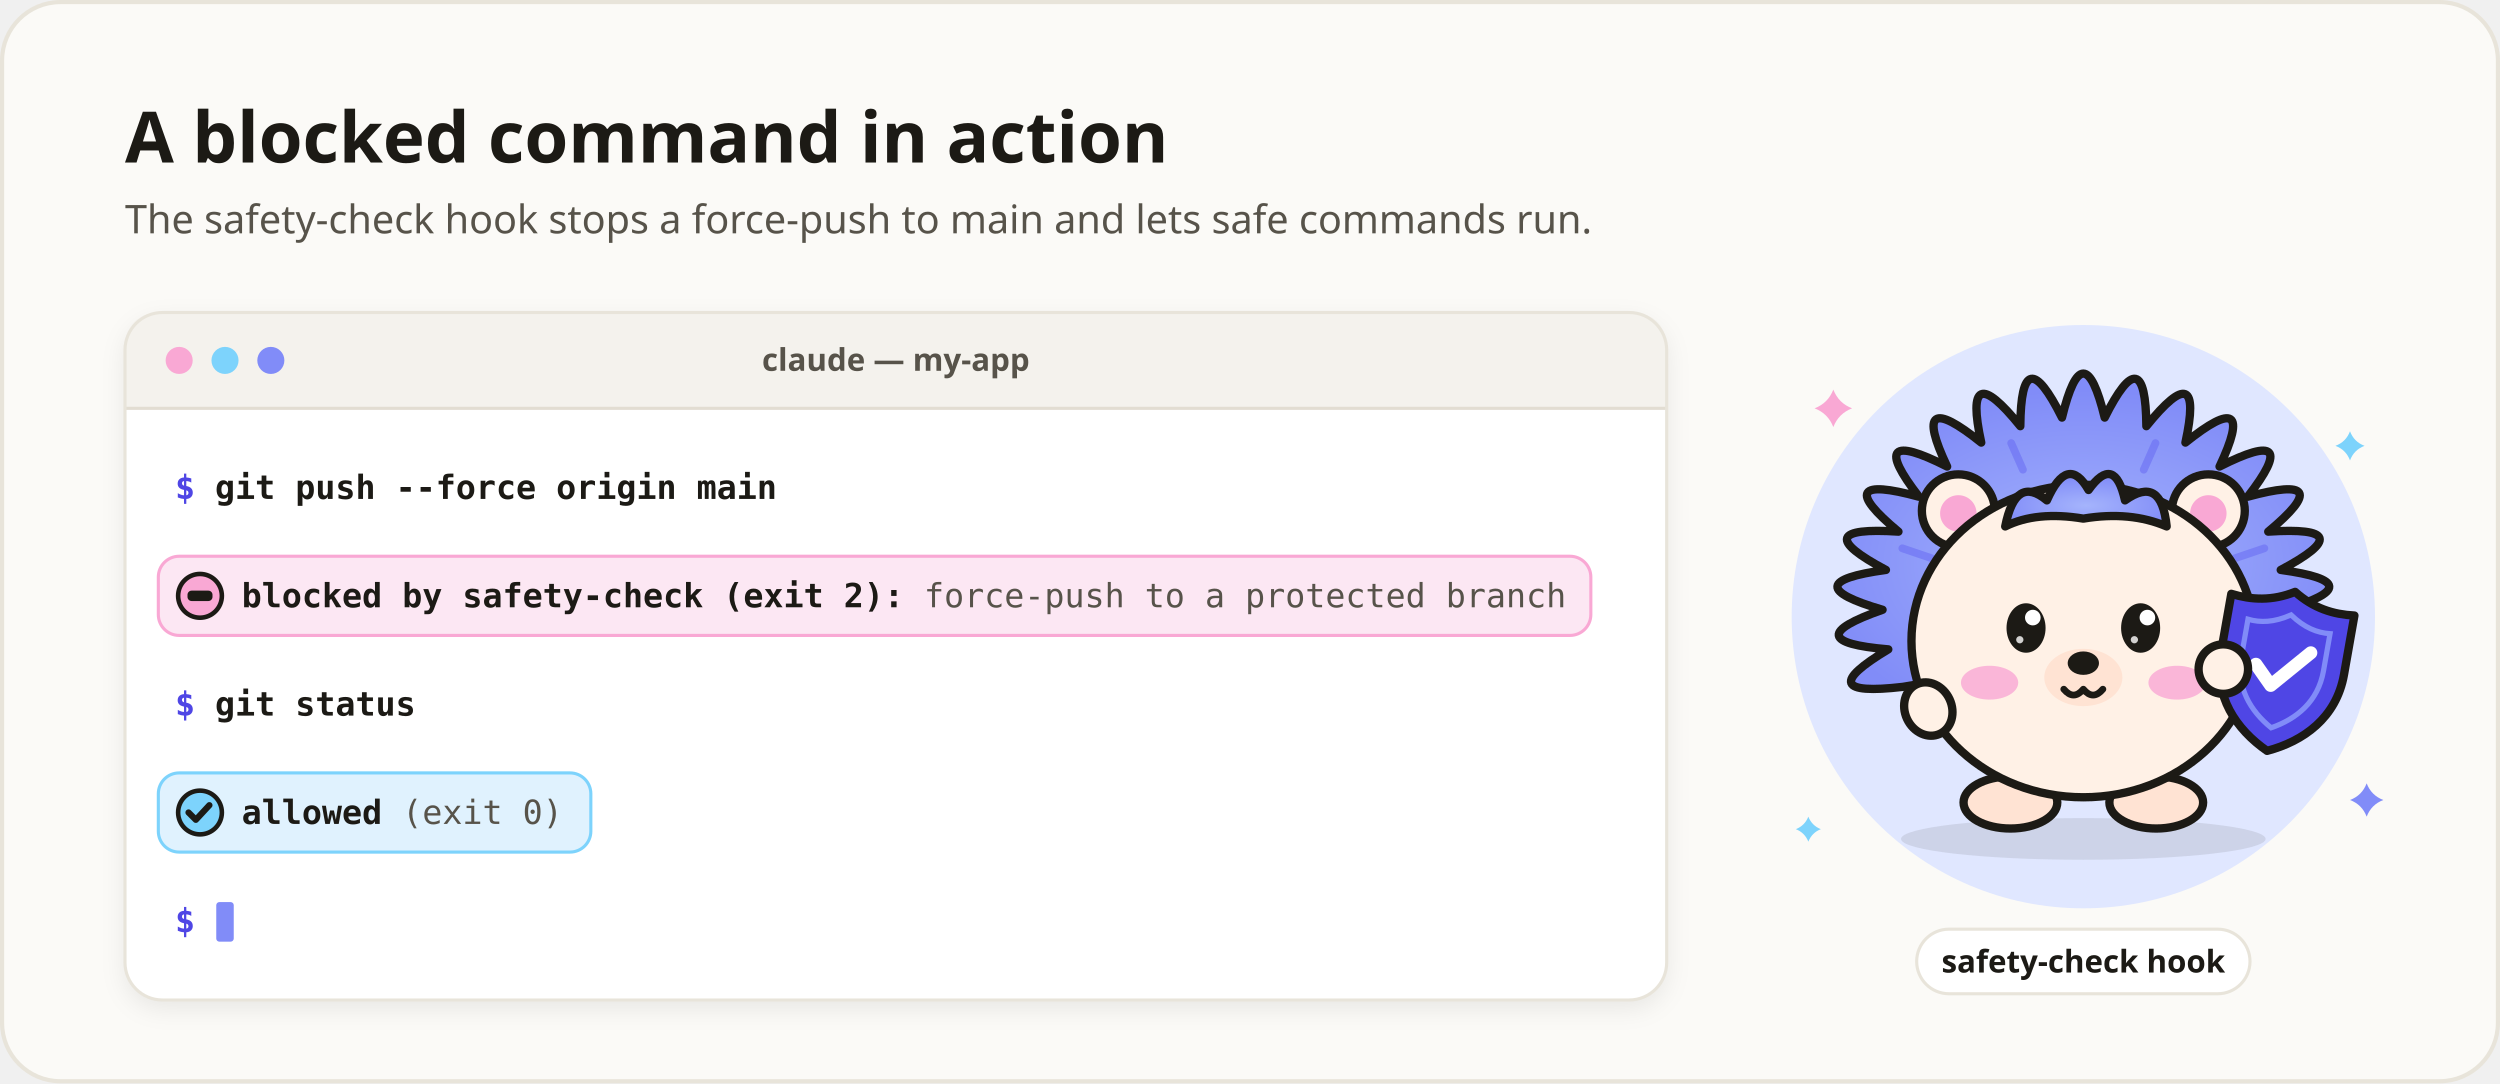
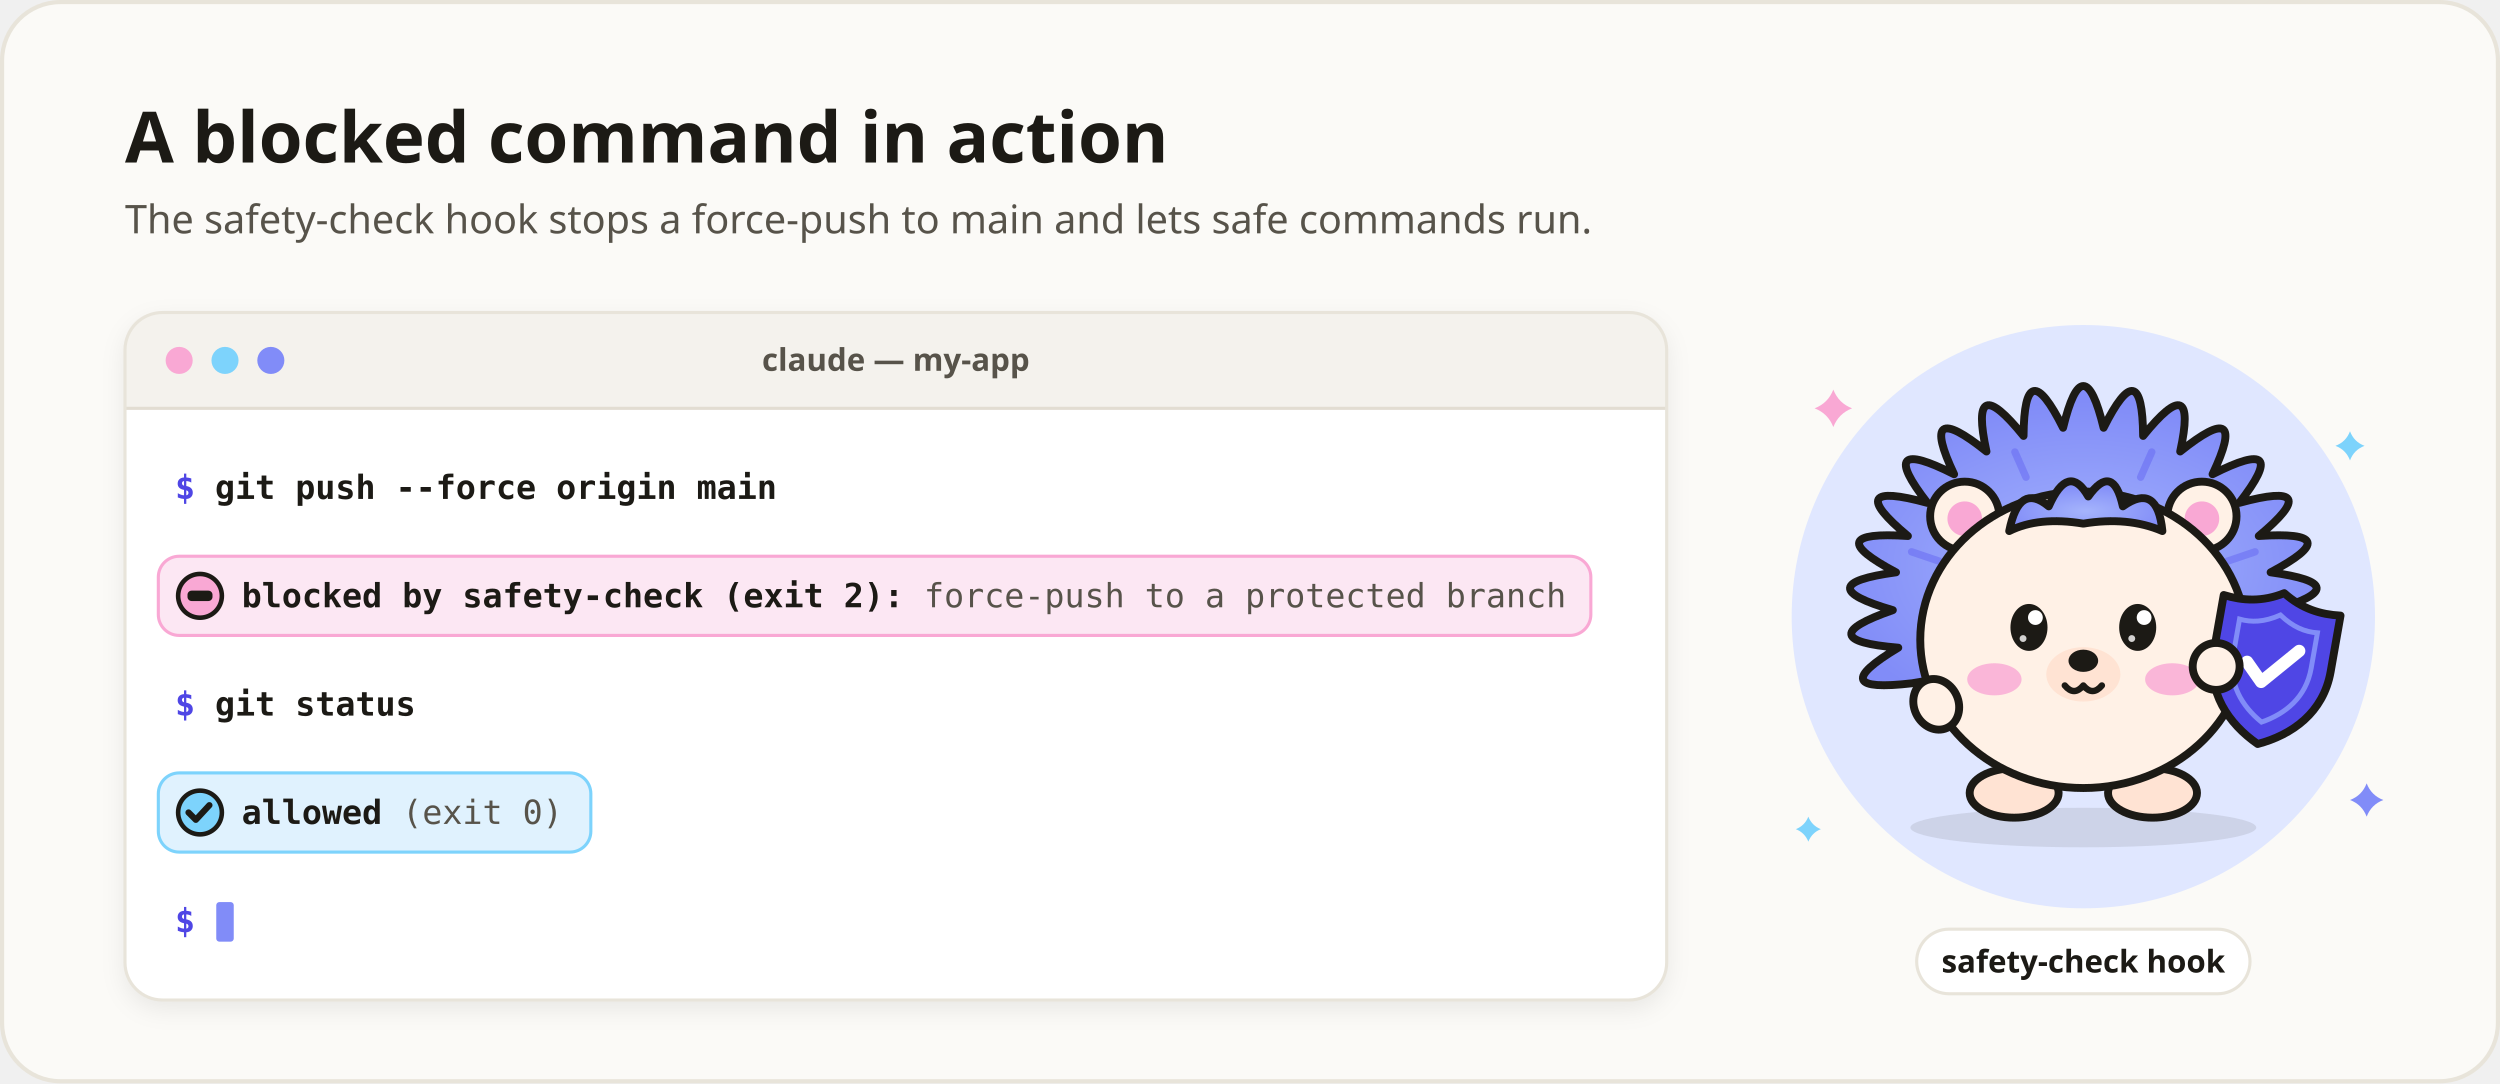
<svg xmlns="http://www.w3.org/2000/svg" viewBox="0 0 1200 520" role="img" aria-labelledby="t d">
  <defs>
    <style>.s{font-family:'Plus Jakarta Sans', system-ui, sans-serif}.m{font-family:ui-monospace, 'SF Mono', Menlo, Consolas, monospace;font-variant-ligatures:none}.eye,.tw,.hop,.shd,.shield,.ic{transform-box:fill-box;transform-origin:50% 50%}.eye{animation:blink 4.6s ease-in-out infinite}@keyframes blink{0%,93%,96%,100%{transform:scaleY(1)}94%,95%{transform:scaleY(.1)}}.tw{animation:twinkle 6s ease-in-out infinite}.tw1{animation-delay:.6s}.tw2{animation-delay:2.1s}.tw3{animation-delay:3.6s}.tw4{animation-delay:5.1s}@keyframes twinkle{0%,32%,100%{transform:scale(1);opacity:1}10%{transform:scale(.85);opacity:.6}22%{transform:scale(1.1);opacity:1}}.g1,.g2,.g3,.g4,.g5,.k1,.k3,.cur,.hop,.shd,.shield,.ic2,.ic4{animation:9s ease-in-out infinite}.g1{animation-name:g1}@keyframes g1{0%{opacity:0}2.44%,91.11%{opacity:1}96.11%,100%{opacity:0}}.k1{animation-name:k1}@keyframes k1{0%,3.89%{transform:translateX(-276.8px);animation-timing-function:steps(28,end)}20.56%,100%{transform:translateX(-8px)}}.g2{animation-name:g2}@keyframes g2{0%,31.67%{opacity:0;transform:translateY(6px)}35%,91.11%{opacity:1;transform:translateY(0px)}96.11%,100%{opacity:0;transform:translateY(0px)}}.ic2{animation-name:ic2}@keyframes ic2{0%,31.67%{transform:scale(.6)}34.44%{transform:scale(1.15)}37.22%,100%{transform:scale(1)}}.g3{animation-name:g3}@keyframes g3{0%,49.44%{opacity:0}50.56%,91.11%{opacity:1}96.11%,100%{opacity:0}}.k3{animation-name:k3}@keyframes k3{0%,52.78%{transform:translateX(-104.0px);animation-timing-function:steps(10,end)}59.44%,100%{transform:translateX(-8px)}}.g4{animation-name:g4}@keyframes g4{0%,62.78%{opacity:0;transform:translateY(6px)}66.11%,91.11%{opacity:1;transform:translateY(0px)}96.11%,100%{opacity:0;transform:translateY(0px)}}.ic4{animation-name:ic4}@keyframes ic4{0%,62.78%{transform:scale(.6)}65.56%{transform:scale(1.15)}68.33%,100%{transform:scale(1)}}.g5{animation-name:g5}@keyframes g5{0%,67.22%{opacity:0}68.33%,91.11%{opacity:1}96.11%,100%{opacity:0}}.cur{animation-name:cur}@keyframes cur{0%{transform:translate(0px,-208px);opacity:0}2.44%{transform:translate(0px,-208px);opacity:1}3.89%{transform:translate(0px,-208px);opacity:1;animation-timing-function:steps(28,end)}20.56%,22.22%{transform:translate(268.8px,-208px);opacity:1}23.33%{transform:translate(268.8px,-208px);opacity:0}49.44%{transform:translate(0px,-104px);opacity:0}50.56%{transform:translate(0px,-104px);opacity:1}52.78%{transform:translate(0px,-104px);opacity:1;animation-timing-function:steps(10,end)}59.44%,61.11%{transform:translate(96.0px,-104px);opacity:1}62.22%{transform:translate(96.0px,-104px);opacity:0}67.22%{transform:translate(0px,0px);opacity:0}68.33%,74.44%,81.11%,86.67%{transform:translate(0px,0px);opacity:1}75.56%,80%,87.78%,91.11%{transform:translate(0px,0px);opacity:.2}92.22%{transform:translate(0px,0px);opacity:.9}96.11%{transform:translate(0px,0px);opacity:0}100%{transform:translate(0px,-208px);opacity:0}}.shield{animation-name:shield}@keyframes shield{0%,24.44%{transform:rotate(-10deg) translate(-6px,32px)}28.33%{transform:rotate(2deg) translate(0px,-3px)}30.56%,32.22%{transform:rotate(0deg) translate(0px,0px)}33.89%{transform:rotate(-4deg) translate(0px,0px)}35.56%{transform:rotate(3deg) translate(0px,0px)}37.22%,91.11%{transform:rotate(0deg) translate(0px,0px)}96.11%,100%{transform:rotate(-10deg) translate(-6px,32px)}}.hop{transform-origin:50% 100%;animation-name:hop}@keyframes hop{0%,24.44%,30.56%,62.78%,70.56%,100%{transform:translateY(0px)}27.22%{transform:translateY(-7px)}64.67%{transform:translateY(-5px)}66.67%{transform:translateY(0px)}68.56%{transform:translateY(-3px)}}.shd{animation-name:shd}@keyframes shd{0%,24.44%,30.56%,62.78%,70.56%,100%{transform:scale(1)}27.22%{transform:scale(.9)}64.67%{transform:scale(.93)}66.67%{transform:scale(1)}68.56%{transform:scale(.96)}}.glint{animation:glint 4.6s ease-in-out infinite}@keyframes glint{0%,93%,96%,100%{opacity:1}93.6%,95.4%{opacity:0}}@media (prefers-reduced-motion:reduce){*,*::before,*::after{animation:none!important}}</style>
    <filter id="sh" x="-10%" y="-10%" width="120%" height="140%">
      <feDropShadow dx="0" dy="4" stdDeviation="6" flood-color="#1c1a15" flood-opacity="0.08" />
    </filter>
    <clipPath id="k1c">
      <rect class="k1" x="103.2" y="218" width="276.8" height="32" />
    </clipPath>
    <clipPath id="k3c">
      <rect class="k3" x="103.2" y="322" width="104.0" height="32" />
    </clipPath>
  </defs>
  <rect x="1" y="1" width="1198" height="518" rx="28" fill="#fbfaf7" stroke="#e8e4da" stroke-width="2" />
  <text class="s" x="60" y="78" font-size="34" font-weight="800" fill="#1c1a15">A blocked command in action</text>
  <text class="s" x="60" y="112" font-size="19" font-weight="500" fill="#57534a">The safety-check hook stops a force-push to main and lets safe commands run.</text>
  <rect x="60" y="150" width="740" height="330" rx="18" fill="#ffffff" filter="url(#sh)" />
  <path d="M60,196V168Q60,150 78,150H782Q800,150 800,168V196Z" fill="#f4f2ed" />
  <path d="M60,196H800" stroke="#e2ddd2" stroke-width="1.5" />
  <rect x="60" y="150" width="740" height="330" rx="18" fill="none" stroke="#e8e4da" stroke-width="1.5" />
  <circle cx="86" cy="173" r="6.5" fill="#f9a8d4" />
  <circle cx="108" cy="173" r="6.5" fill="#7dd3fc" />
  <circle cx="130" cy="173" r="6.5" fill="#818cf8" />
  <text class="s" x="430" y="178" font-size="15" font-weight="600" fill="#57534a" text-anchor="middle">claude — my-app</text>
  <g class="g1">
    <text class="m" x="84" y="239.5" font-size="16" font-weight="700" fill="#4f46e5">$</text>
    <text class="m" x="103.2 112.8 122.4 132 141.6 151.2 160.8 170.4 180 189.6 199.2 208.8 218.4 228 237.6 247.2 256.8 266.4 276 285.6 295.2 304.8 314.4 324 333.6 343.2 352.8 362.4" y="239.5" font-size="16" font-weight="600" fill="#1c1a15" clip-path="url(#k1c)">git push --force origin main</text>
  </g>
  <g class="g2">
    <rect x="76" y="267" width="687.6" height="38" rx="10" fill="#fce7f3" stroke="#f9a8d4" stroke-width="1.5" />
    <g class="ic ic2">
      <circle cx="96" cy="286" r="10.5" fill="#f9a8d4" stroke="#1c1a15" stroke-width="2.2" />
      <rect x="90" y="283.5" width="12" height="5" rx="2" fill="#1c1a15" />
    </g>
    <text xml:space="preserve" class="m" x="116" y="291.5" font-size="16" font-weight="700" fill="#1c1a15">blocked by safety-check (exit 2):<tspan font-weight="500" fill="#57534a"> force-push to a protected branch</tspan>
    </text>
  </g>
  <g class="g3">
    <text class="m" x="84" y="343.5" font-size="16" font-weight="700" fill="#4f46e5">$</text>
    <text class="m" x="103.2 112.8 122.4 132 141.6 151.2 160.8 170.4 180 189.6" y="343.5" font-size="16" font-weight="600" fill="#1c1a15" clip-path="url(#k3c)">git status</text>
  </g>
  <g class="g4">
    <rect x="76" y="371" width="207.6" height="38" rx="10" fill="#e0f2fe" stroke="#7dd3fc" stroke-width="1.5" />
    <g class="ic ic4">
      <circle cx="96" cy="390" r="10.5" fill="#7dd3fc" stroke="#1c1a15" stroke-width="2.2" />
      <path d="M90.5,390l3.5,3.5l6.5,-7" fill="none" stroke="#1c1a15" stroke-width="3" stroke-linecap="round" stroke-linejoin="round" />
    </g>
    <text xml:space="preserve" class="m" x="116" y="395.5" font-size="16" font-weight="700" fill="#1c1a15">allowed<tspan font-weight="500" fill="#57534a"> (exit 0)</tspan>
    </text>
  </g>
  <g class="g5">
    <text class="m" x="84" y="447.5" font-size="16" font-weight="700" fill="#4f46e5">$</text>
  </g>
  <rect class="cur" x="103.8" y="433.0" width="8.4" height="19" rx="1.5" fill="#818cf8" />
  <circle cx="1000" cy="296" r="140" fill="#e0e7ff" opacity="1" />
  <g class="tw tw1">
    <path d="M880,187Q882.5,193.5 889,196Q882.5,198.5 880,205Q877.5,198.5 871,196Q877.5,193.5 880,187Z" fill="#f9a8d4" opacity="1" />
  </g>
  <g class="tw tw2">
    <path d="M1128,207Q1129.9,212.1 1135,214Q1129.9,215.9 1128,221Q1126.1,215.9 1121,214Q1126.1,212.1 1128,207Z" fill="#7dd3fc" opacity="1" />
  </g>
  <g class="tw tw3">
    <path d="M1136,376Q1138.2,381.8 1144,384Q1138.2,386.2 1136,392Q1133.8,386.2 1128,384Q1133.8,381.8 1136,376Z" fill="#818cf8" opacity="1" />
  </g>
  <g class="tw tw4">
    <path d="M868,392Q869.7,396.3 874,398Q869.7,399.7 868,404Q866.3,399.7 862,398Q866.3,396.3 868,392Z" fill="#7dd3fc" opacity="1" />
  </g>
-   <g transform="translate(862.5 152.69) scale(1.25)">
+   <g transform="translate(869.54 160.03) scale(1.186)">
    <defs>
      <radialGradient id="mg" cx="50%" cy="60%" r="55%">
        <stop offset="0" stop-color="#a5b4fc" />
        <stop offset="1" stop-color="#818cf8" />
      </radialGradient>
    </defs>
    <ellipse class="shd" cx="110" cy="200" rx="70" ry="8" fill="#1c1a15" opacity="0.10" />
    <g class="hop">
      <path d="M110,130L40.7,141.6Q3.9,145.9 35.1,127.2Q-1.8,124.1 32.9,112Q-2.4,101.7 34.2,96.7Q2,79.6 39,82Q11.3,58.9 46.9,68.6Q25.1,40.5 57.7,57Q42.7,25.3 70.8,47.8Q63.4,13.8 85.8,41.5Q86.1,6.8 101.8,38.2Q110,4.4 118.2,38.2Q133.9,6.8 134.2,41.5Q156.6,13.8 149.2,47.8Q177.3,25.3 162.3,57Q194.9,40.5 173.1,68.6Q208.7,58.9 181,82Q218,79.6 185.8,96.7Q222.4,101.7 187.1,112Q221.8,124.1 184.9,127.2Q216.1,145.9 179.3,141.6Z" fill="url(#mg)" stroke="#1c1a15" stroke-width="3.2" stroke-linejoin="round" stroke-linecap="round" />
      <path d="M51.7,92.2L40.5,88.4" stroke="#6366f1" stroke-width="3" stroke-linecap="round" opacity=".5" />
      <path d="M65.4,71.7L56.8,64.1" stroke="#6366f1" stroke-width="3" stroke-linecap="round" opacity=".5" />
      <path d="M86.8,58.2L82.3,48" stroke="#6366f1" stroke-width="3" stroke-linecap="round" opacity=".5" />
      <path d="M133.2,58.2L137.7,48" stroke="#6366f1" stroke-width="3" stroke-linecap="round" opacity=".5" />
      <path d="M154.6,71.7L163.2,64.1" stroke="#6366f1" stroke-width="3" stroke-linecap="round" opacity=".5" />
      <path d="M168.3,92.2L179.5,88.4" stroke="#6366f1" stroke-width="3" stroke-linecap="round" opacity=".5" />
      <circle cx="62" cy="74" r="14" fill="#fff1e6" stroke="#1c1a15" stroke-width="3.2" stroke-linejoin="round" stroke-linecap="round" />
      <circle cx="62" cy="75" r="7" fill="#f9a8d4" />
      <circle cx="158" cy="74" r="14" fill="#fff1e6" stroke="#1c1a15" stroke-width="3.2" stroke-linejoin="round" stroke-linecap="round" />
      <circle cx="158" cy="75" r="7" fill="#f9a8d4" />
      <ellipse cx="82" cy="186" rx="18" ry="10" fill="#ffe3d3" stroke="#1c1a15" stroke-width="3.2" stroke-linejoin="round" stroke-linecap="round" />
      <ellipse cx="138" cy="186" rx="18" ry="10" fill="#ffe3d3" stroke="#1c1a15" stroke-width="3.2" stroke-linejoin="round" stroke-linecap="round" />
      <ellipse cx="110" cy="124" rx="66" ry="60" fill="#fff1e6" stroke="#1c1a15" stroke-width="3.2" stroke-linejoin="round" stroke-linecap="round" />
      <path d="M80,80Q84,60 96,70Q104,52 112,66Q122,52 126,70Q140,60 142,80Q128,74 110,77Q92,74 80,80Z" fill="url(#mg)" stroke="#1c1a15" stroke-width="3.2" stroke-linejoin="round" stroke-linecap="round" />
      <ellipse cx="74" cy="140" rx="11" ry="6.5" fill="#f9a8d4" opacity=".8" />
      <ellipse cx="146" cy="140" rx="11" ry="6.5" fill="#f9a8d4" opacity=".8" />
      <g class="eye">
        <ellipse cx="88" cy="119" rx="7.5" ry="9.5" fill="#1c1a15" />
        <g class="glint">
          <circle cx="90.6" cy="115" r="3" fill="#ffffff" />
          <circle cx="85.6" cy="123.5" r="1.4" fill="#ffffff" opacity=".8" />
        </g>
      </g>
      <g class="eye">
        <ellipse cx="132" cy="119" rx="7.5" ry="9.5" fill="#1c1a15" />
        <g class="glint">
          <circle cx="134.6" cy="115" r="3" fill="#ffffff" />
          <circle cx="129.6" cy="123.5" r="1.4" fill="#ffffff" opacity=".8" />
        </g>
      </g>
      <ellipse cx="110" cy="138" rx="15" ry="11" fill="#ffe3d3" />
      <ellipse cx="110" cy="132.5" rx="6" ry="4.5" fill="#1c1a15" />
      <path d="M102.5,142.5q3.75,4.5 7.5,0q3.75,4.5 7.5,0" fill="none" stroke="#1c1a15" stroke-width="2.6" stroke-linecap="round" stroke-linejoin="round" />
      <ellipse cx="50" cy="152" rx="9" ry="10.5" fill="#fff1e6" stroke="#1c1a15" stroke-width="3.2" stroke-linejoin="round" stroke-linecap="round" transform="rotate(-25 46 150)" />
      <g transform="translate(6 -32) rotate(10 176.25 167)">
        <g class="shield">
          <path d="M180,136C188,141 196,142 204,141L204,164C204,181 193,192 180,198C167,192 156,181 156,164L156,141C164,142 172,141 180,136Z" fill="#4f46e5" stroke="#1c1a15" stroke-width="3.2" stroke-linejoin="round" stroke-linecap="round" />
          <path d="M180,145C186,149 191,150 196,149.5L196,164C196,176 189,184 180,189C171,184 164,176 164,164L164,149.5C169,150 174,149 180,145Z" fill="none" stroke="#818cf8" stroke-width="2" />
          <path d="M170,166l7,7l13,-15" fill="none" stroke="#ffffff" stroke-width="5" stroke-linecap="round" stroke-linejoin="round" />
          <circle cx="158" cy="170" r="9.5" fill="#fff1e6" stroke="#1c1a15" stroke-width="3.2" stroke-linejoin="round" stroke-linecap="round" />
        </g>
      </g>
    </g>
  </g>
  <rect x="920" y="446" width="160" height="31" rx="15.5" fill="#ffffff" stroke="#e8e4da" stroke-width="1.5" />
  <text class="s" x="1000" y="466.8" font-size="15" font-weight="600" fill="#1c1a15" text-anchor="middle">safety-check hook</text>
</svg>
